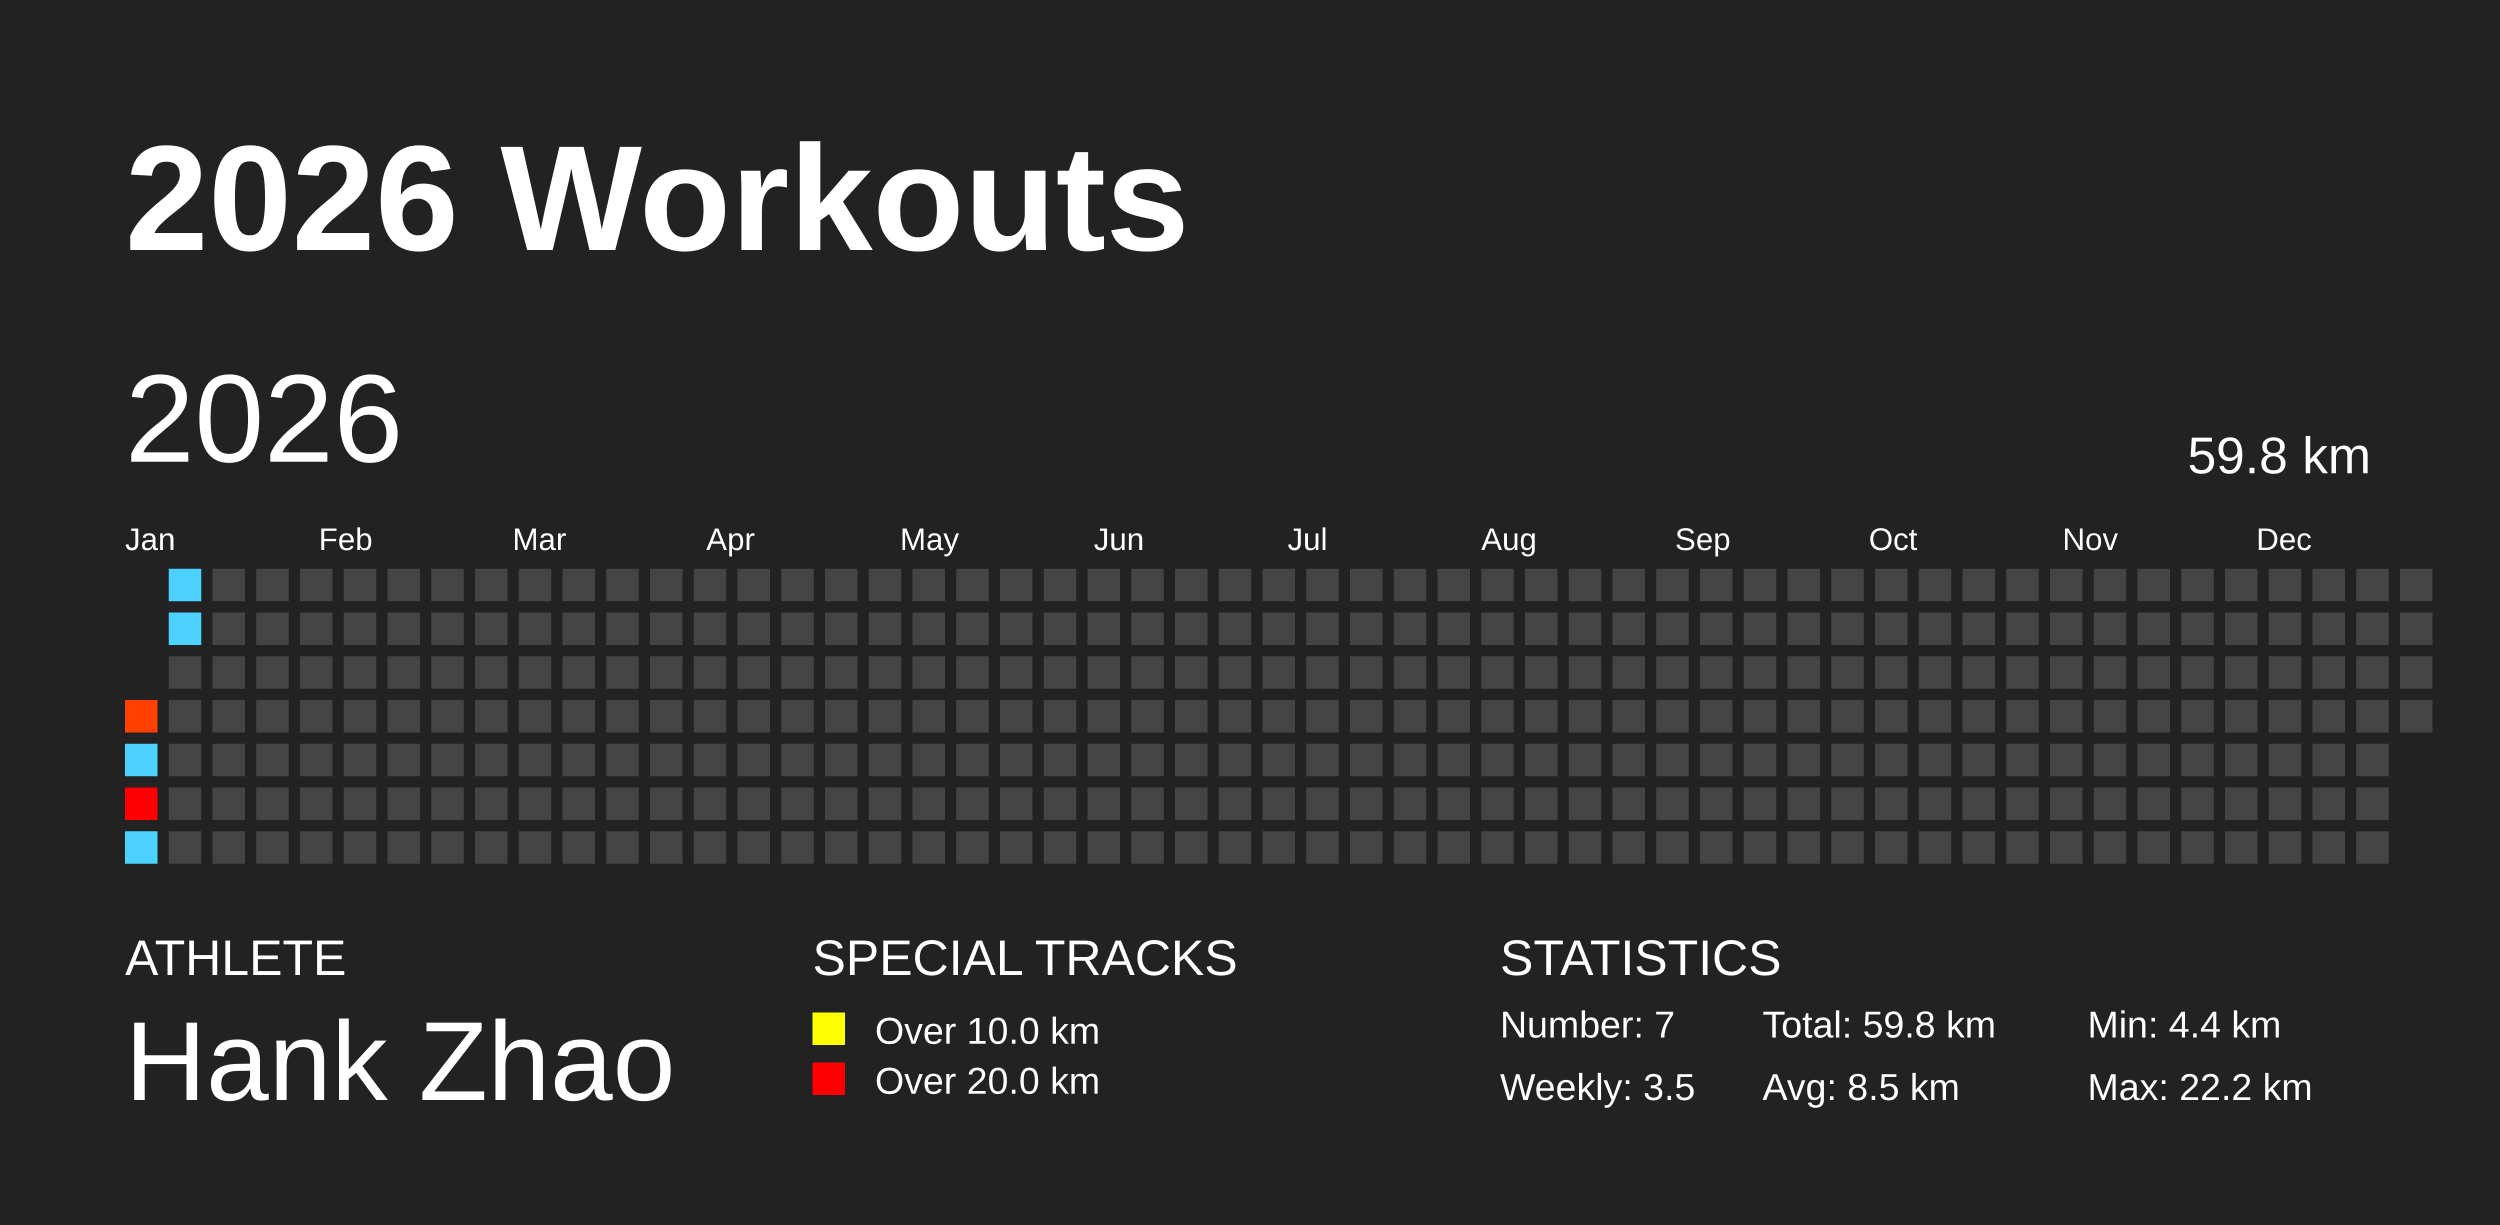
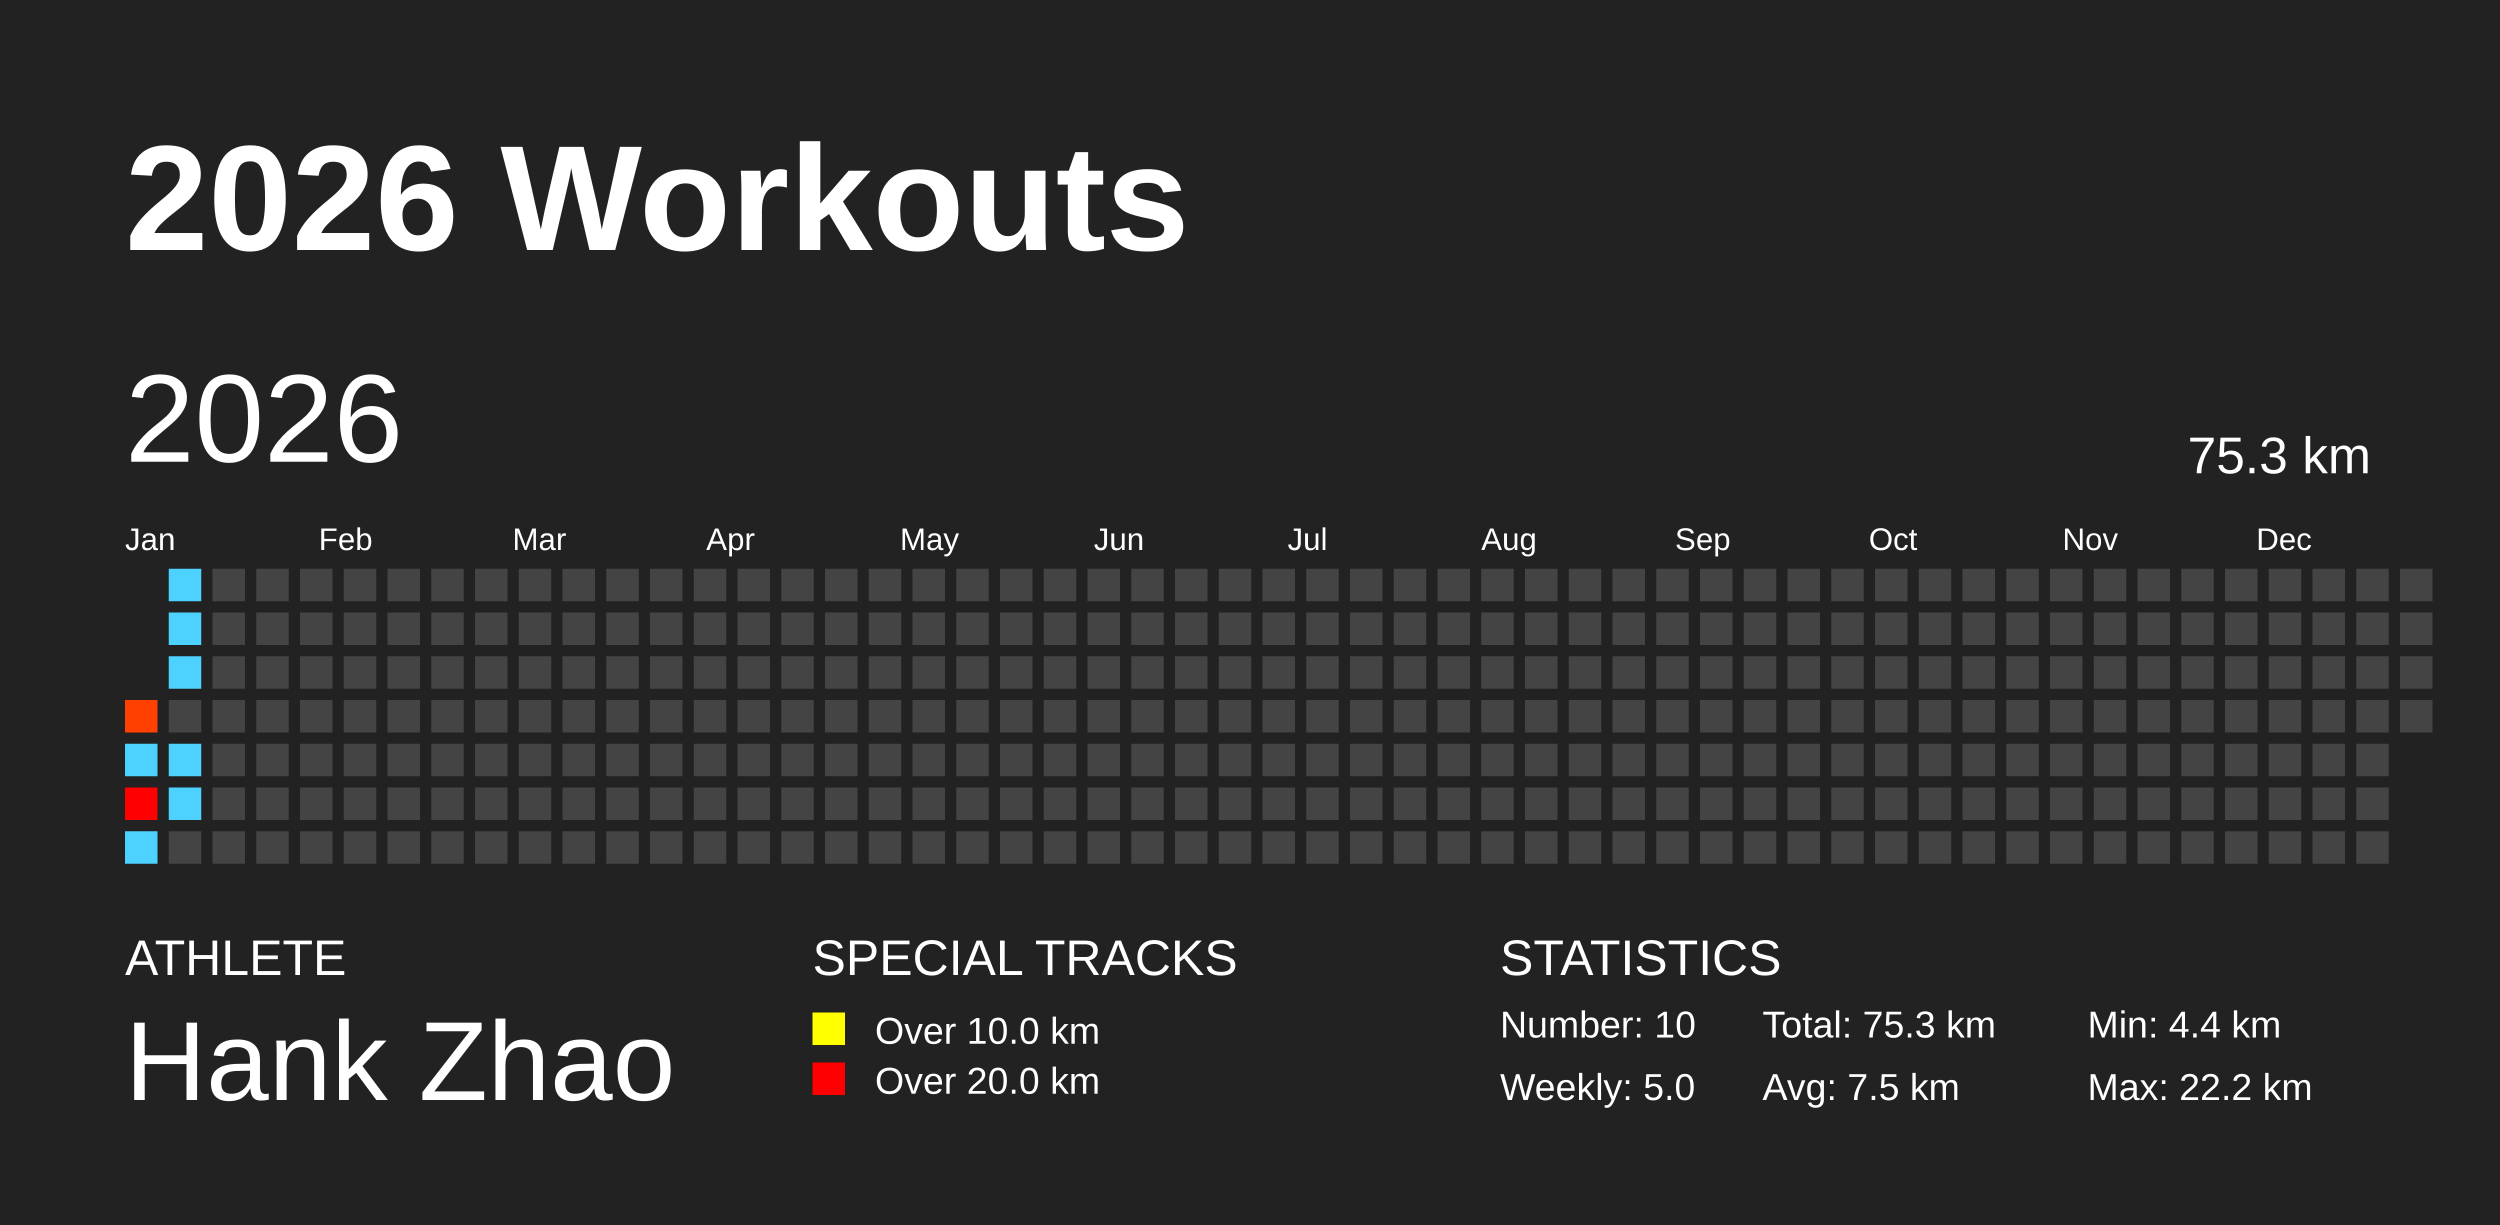
<svg xmlns="http://www.w3.org/2000/svg" baseProfile="full" height="98mm" version="1.1" viewBox="0,0,200,98" width="200mm">
  <defs />
  <rect fill="#222222" height="98" width="200" x="0" y="0" />
  <text fill="#FFFFFF" style="font-size:12px; font-family:Arial; font-weight:bold;" x="10" y="20">2026 Workouts</text>
  <text fill="#FFFFFF" style="font-size:4px; font-family:Arial" x="10" y="78">ATHLETE</text>
  <text fill="#FFFFFF" style="font-size:9px; font-family:Arial" x="10" y="88">Hank Zhao</text>
  <text fill="#FFFFFF" style="font-size:4px; font-family:Arial" x="65" y="78">SPECIAL TRACKS</text>
  <rect fill="yellow" height="2.6" width="2.6" x="65" y="81" />
  <text fill="#FFFFFF" style="font-size:3px; font-family:Arial" x="70" y="83.5">Over 10.0 km</text>
  <rect fill="red" height="2.6" width="2.6" x="65" y="85" />
  <text fill="#FFFFFF" style="font-size:3px; font-family:Arial" x="70" y="87.5">Over 20.0 km</text>
  <text fill="#FFFFFF" style="font-size:4px; font-family:Arial" x="120" y="78">STATISTICS</text>
-   <text fill="#FFFFFF" style="font-size:3px; font-family:Arial" x="120" y="83">Number: 7</text>
-   <text fill="#FFFFFF" style="font-size:3px; font-family:Arial" x="120" y="88">Weekly: 3.5</text>
-   <text fill="#FFFFFF" style="font-size:3px; font-family:Arial" x="141" y="83">Total: 59.8 km</text>
-   <text fill="#FFFFFF" style="font-size:3px; font-family:Arial" x="141" y="88">Avg: 8.5 km</text>
+   <text fill="#FFFFFF" style="font-size:3px; font-family:Arial" x="120" y="83">Number: 10</text>
+   <text fill="#FFFFFF" style="font-size:3px; font-family:Arial" x="120" y="88">Weekly: 5.0</text>
+   <text fill="#FFFFFF" style="font-size:3px; font-family:Arial" x="141" y="83">Total: 75.3 km</text>
+   <text fill="#FFFFFF" style="font-size:3px; font-family:Arial" x="141" y="88">Avg: 7.5 km</text>
  <text fill="#FFFFFF" style="font-size:3px; font-family:Arial" x="167" y="83">Min: 4.4 km</text>
  <text fill="#FFFFFF" style="font-size:3px; font-family:Arial" x="167" y="88">Max: 22.2 km</text>
  <text dominant-baseline="hanging" fill="#FFFFFF" style="font-size:10.0px; font-family:Arial;" x="10" y="30">2026</text>
-   <text dominant-baseline="hanging" fill="#FFFFFF" style="font-size:4.125px; font-family:Arial;" x="175" y="35">59.8 km</text>
+   <text dominant-baseline="hanging" fill="#FFFFFF" style="font-size:4.125px; font-family:Arial;" x="175" y="35">75.3 km</text>
  <text fill="#FFFFFF" style="font-size:2.5px; font-family:Arial" x="10.0" y="44">Jan</text>
  <text fill="#FFFFFF" style="font-size:2.5px; font-family:Arial" x="25.5" y="44">Feb</text>
  <text fill="#FFFFFF" style="font-size:2.5px; font-family:Arial" x="41.0" y="44">Mar</text>
  <text fill="#FFFFFF" style="font-size:2.5px; font-family:Arial" x="56.5" y="44">Apr</text>
  <text fill="#FFFFFF" style="font-size:2.5px; font-family:Arial" x="72.0" y="44">May</text>
  <text fill="#FFFFFF" style="font-size:2.5px; font-family:Arial" x="87.5" y="44">Jun</text>
  <text fill="#FFFFFF" style="font-size:2.5px; font-family:Arial" x="103.0" y="44">Jul</text>
  <text fill="#FFFFFF" style="font-size:2.5px; font-family:Arial" x="118.5" y="44">Aug</text>
  <text fill="#FFFFFF" style="font-size:2.5px; font-family:Arial" x="134.0" y="44">Sep</text>
  <text fill="#FFFFFF" style="font-size:2.5px; font-family:Arial" x="149.5" y="44">Oct</text>
  <text fill="#FFFFFF" style="font-size:2.5px; font-family:Arial" x="165.0" y="44">Nov</text>
  <text fill="#FFFFFF" style="font-size:2.5px; font-family:Arial" x="180.5" y="44">Dec</text>
  <rect fill="#ff4000" height="2.6" width="2.6" x="10.0" y="56.0" />
  <rect fill="#4dd2ff" height="2.6" width="2.6" x="10.0" y="59.5" />
  <rect fill="red" height="2.6" width="2.6" x="10.0" y="63.0" />
  <rect fill="#4dd2ff" height="2.6" width="2.6" x="10.0" y="66.5" />
  <rect fill="#4dd2ff" height="2.6" width="2.6" x="13.5" y="45.5" />
  <rect fill="#4dd2ff" height="2.6" width="2.6" x="13.5" y="49.0" />
-   <rect fill="#444444" height="2.6" width="2.6" x="13.5" y="52.5" />
+   <rect fill="#4dd2ff" height="2.6" width="2.6" x="13.5" y="52.5" />
  <rect fill="#444444" height="2.6" width="2.6" x="13.5" y="56.0" />
-   <rect fill="#444444" height="2.6" width="2.6" x="13.5" y="59.5" />
-   <rect fill="#444444" height="2.6" width="2.6" x="13.5" y="63.0" />
+   <rect fill="#4dd2ff" height="2.6" width="2.6" x="13.5" y="59.5" />
+   <rect fill="#4dd2ff" height="2.6" width="2.6" x="13.5" y="63.0" />
  <rect fill="#444444" height="2.6" width="2.6" x="13.5" y="66.5" />
  <rect fill="#444444" height="2.6" width="2.6" x="17.0" y="45.5" />
  <rect fill="#444444" height="2.6" width="2.6" x="17.0" y="49.0" />
  <rect fill="#444444" height="2.6" width="2.6" x="17.0" y="52.5" />
  <rect fill="#444444" height="2.6" width="2.6" x="17.0" y="56.0" />
  <rect fill="#444444" height="2.6" width="2.6" x="17.0" y="59.5" />
  <rect fill="#444444" height="2.6" width="2.6" x="17.0" y="63.0" />
  <rect fill="#444444" height="2.6" width="2.6" x="17.0" y="66.5" />
  <rect fill="#444444" height="2.6" width="2.6" x="20.5" y="45.5" />
  <rect fill="#444444" height="2.6" width="2.6" x="20.5" y="49.0" />
  <rect fill="#444444" height="2.6" width="2.6" x="20.5" y="52.5" />
  <rect fill="#444444" height="2.6" width="2.6" x="20.5" y="56.0" />
  <rect fill="#444444" height="2.6" width="2.6" x="20.5" y="59.5" />
  <rect fill="#444444" height="2.6" width="2.6" x="20.5" y="63.0" />
  <rect fill="#444444" height="2.6" width="2.6" x="20.5" y="66.5" />
  <rect fill="#444444" height="2.6" width="2.6" x="24.0" y="45.5" />
  <rect fill="#444444" height="2.6" width="2.6" x="24.0" y="49.0" />
  <rect fill="#444444" height="2.6" width="2.6" x="24.0" y="52.5" />
  <rect fill="#444444" height="2.6" width="2.6" x="24.0" y="56.0" />
  <rect fill="#444444" height="2.6" width="2.6" x="24.0" y="59.5" />
  <rect fill="#444444" height="2.6" width="2.6" x="24.0" y="63.0" />
  <rect fill="#444444" height="2.6" width="2.6" x="24.0" y="66.5" />
  <rect fill="#444444" height="2.6" width="2.6" x="27.5" y="45.5" />
  <rect fill="#444444" height="2.6" width="2.6" x="27.5" y="49.0" />
  <rect fill="#444444" height="2.6" width="2.6" x="27.5" y="52.5" />
  <rect fill="#444444" height="2.6" width="2.6" x="27.5" y="56.0" />
  <rect fill="#444444" height="2.6" width="2.6" x="27.5" y="59.5" />
  <rect fill="#444444" height="2.6" width="2.6" x="27.5" y="63.0" />
  <rect fill="#444444" height="2.6" width="2.6" x="27.5" y="66.5" />
  <rect fill="#444444" height="2.6" width="2.6" x="31.0" y="45.5" />
  <rect fill="#444444" height="2.6" width="2.6" x="31.0" y="49.0" />
  <rect fill="#444444" height="2.6" width="2.6" x="31.0" y="52.5" />
  <rect fill="#444444" height="2.6" width="2.6" x="31.0" y="56.0" />
  <rect fill="#444444" height="2.6" width="2.6" x="31.0" y="59.5" />
  <rect fill="#444444" height="2.6" width="2.6" x="31.0" y="63.0" />
  <rect fill="#444444" height="2.6" width="2.6" x="31.0" y="66.5" />
  <rect fill="#444444" height="2.6" width="2.6" x="34.5" y="45.5" />
  <rect fill="#444444" height="2.6" width="2.6" x="34.5" y="49.0" />
  <rect fill="#444444" height="2.6" width="2.6" x="34.5" y="52.5" />
  <rect fill="#444444" height="2.6" width="2.6" x="34.5" y="56.0" />
  <rect fill="#444444" height="2.6" width="2.6" x="34.5" y="59.5" />
  <rect fill="#444444" height="2.6" width="2.6" x="34.5" y="63.0" />
  <rect fill="#444444" height="2.6" width="2.6" x="34.5" y="66.5" />
  <rect fill="#444444" height="2.6" width="2.6" x="38.0" y="45.5" />
  <rect fill="#444444" height="2.6" width="2.6" x="38.0" y="49.0" />
  <rect fill="#444444" height="2.6" width="2.6" x="38.0" y="52.5" />
  <rect fill="#444444" height="2.6" width="2.6" x="38.0" y="56.0" />
  <rect fill="#444444" height="2.6" width="2.6" x="38.0" y="59.5" />
  <rect fill="#444444" height="2.6" width="2.6" x="38.0" y="63.0" />
  <rect fill="#444444" height="2.6" width="2.6" x="38.0" y="66.5" />
  <rect fill="#444444" height="2.6" width="2.6" x="41.5" y="45.5" />
  <rect fill="#444444" height="2.6" width="2.6" x="41.5" y="49.0" />
  <rect fill="#444444" height="2.6" width="2.6" x="41.5" y="52.5" />
  <rect fill="#444444" height="2.6" width="2.6" x="41.5" y="56.0" />
  <rect fill="#444444" height="2.6" width="2.6" x="41.5" y="59.5" />
  <rect fill="#444444" height="2.6" width="2.6" x="41.5" y="63.0" />
  <rect fill="#444444" height="2.6" width="2.6" x="41.5" y="66.5" />
  <rect fill="#444444" height="2.6" width="2.6" x="45.0" y="45.5" />
  <rect fill="#444444" height="2.6" width="2.6" x="45.0" y="49.0" />
  <rect fill="#444444" height="2.6" width="2.6" x="45.0" y="52.5" />
  <rect fill="#444444" height="2.6" width="2.6" x="45.0" y="56.0" />
  <rect fill="#444444" height="2.6" width="2.6" x="45.0" y="59.5" />
  <rect fill="#444444" height="2.6" width="2.6" x="45.0" y="63.0" />
  <rect fill="#444444" height="2.6" width="2.6" x="45.0" y="66.5" />
  <rect fill="#444444" height="2.6" width="2.6" x="48.5" y="45.5" />
  <rect fill="#444444" height="2.6" width="2.6" x="48.5" y="49.0" />
  <rect fill="#444444" height="2.6" width="2.6" x="48.5" y="52.5" />
  <rect fill="#444444" height="2.6" width="2.6" x="48.5" y="56.0" />
  <rect fill="#444444" height="2.6" width="2.6" x="48.5" y="59.5" />
  <rect fill="#444444" height="2.6" width="2.6" x="48.5" y="63.0" />
  <rect fill="#444444" height="2.6" width="2.6" x="48.5" y="66.5" />
  <rect fill="#444444" height="2.6" width="2.6" x="52.0" y="45.5" />
  <rect fill="#444444" height="2.6" width="2.6" x="52.0" y="49.0" />
  <rect fill="#444444" height="2.6" width="2.6" x="52.0" y="52.5" />
  <rect fill="#444444" height="2.6" width="2.6" x="52.0" y="56.0" />
  <rect fill="#444444" height="2.6" width="2.6" x="52.0" y="59.5" />
  <rect fill="#444444" height="2.6" width="2.6" x="52.0" y="63.0" />
  <rect fill="#444444" height="2.6" width="2.6" x="52.0" y="66.5" />
  <rect fill="#444444" height="2.6" width="2.6" x="55.5" y="45.5" />
  <rect fill="#444444" height="2.6" width="2.6" x="55.5" y="49.0" />
  <rect fill="#444444" height="2.6" width="2.6" x="55.5" y="52.5" />
  <rect fill="#444444" height="2.6" width="2.6" x="55.5" y="56.0" />
  <rect fill="#444444" height="2.6" width="2.6" x="55.5" y="59.5" />
  <rect fill="#444444" height="2.6" width="2.6" x="55.5" y="63.0" />
  <rect fill="#444444" height="2.6" width="2.6" x="55.5" y="66.5" />
  <rect fill="#444444" height="2.6" width="2.6" x="59.0" y="45.5" />
  <rect fill="#444444" height="2.6" width="2.6" x="59.0" y="49.0" />
  <rect fill="#444444" height="2.6" width="2.6" x="59.0" y="52.5" />
  <rect fill="#444444" height="2.6" width="2.6" x="59.0" y="56.0" />
  <rect fill="#444444" height="2.6" width="2.6" x="59.0" y="59.5" />
  <rect fill="#444444" height="2.6" width="2.6" x="59.0" y="63.0" />
  <rect fill="#444444" height="2.6" width="2.6" x="59.0" y="66.5" />
  <rect fill="#444444" height="2.6" width="2.6" x="62.5" y="45.5" />
  <rect fill="#444444" height="2.6" width="2.6" x="62.5" y="49.0" />
  <rect fill="#444444" height="2.6" width="2.6" x="62.5" y="52.5" />
  <rect fill="#444444" height="2.6" width="2.6" x="62.5" y="56.0" />
  <rect fill="#444444" height="2.6" width="2.6" x="62.5" y="59.5" />
  <rect fill="#444444" height="2.6" width="2.6" x="62.5" y="63.0" />
  <rect fill="#444444" height="2.6" width="2.6" x="62.5" y="66.5" />
  <rect fill="#444444" height="2.6" width="2.6" x="66.0" y="45.5" />
  <rect fill="#444444" height="2.6" width="2.6" x="66.0" y="49.0" />
  <rect fill="#444444" height="2.6" width="2.6" x="66.0" y="52.5" />
  <rect fill="#444444" height="2.6" width="2.6" x="66.0" y="56.0" />
  <rect fill="#444444" height="2.6" width="2.6" x="66.0" y="59.5" />
  <rect fill="#444444" height="2.6" width="2.6" x="66.0" y="63.0" />
  <rect fill="#444444" height="2.6" width="2.6" x="66.0" y="66.5" />
  <rect fill="#444444" height="2.6" width="2.6" x="69.5" y="45.5" />
  <rect fill="#444444" height="2.6" width="2.6" x="69.5" y="49.0" />
  <rect fill="#444444" height="2.6" width="2.6" x="69.5" y="52.5" />
  <rect fill="#444444" height="2.6" width="2.6" x="69.5" y="56.0" />
  <rect fill="#444444" height="2.6" width="2.6" x="69.5" y="59.5" />
  <rect fill="#444444" height="2.6" width="2.6" x="69.5" y="63.0" />
  <rect fill="#444444" height="2.6" width="2.6" x="69.5" y="66.5" />
  <rect fill="#444444" height="2.6" width="2.6" x="73.0" y="45.5" />
  <rect fill="#444444" height="2.6" width="2.6" x="73.0" y="49.0" />
  <rect fill="#444444" height="2.6" width="2.6" x="73.0" y="52.5" />
  <rect fill="#444444" height="2.6" width="2.6" x="73.0" y="56.0" />
  <rect fill="#444444" height="2.6" width="2.6" x="73.0" y="59.5" />
  <rect fill="#444444" height="2.6" width="2.6" x="73.0" y="63.0" />
  <rect fill="#444444" height="2.6" width="2.6" x="73.0" y="66.5" />
  <rect fill="#444444" height="2.6" width="2.6" x="76.5" y="45.5" />
  <rect fill="#444444" height="2.6" width="2.6" x="76.5" y="49.0" />
  <rect fill="#444444" height="2.6" width="2.6" x="76.5" y="52.5" />
  <rect fill="#444444" height="2.6" width="2.6" x="76.5" y="56.0" />
  <rect fill="#444444" height="2.6" width="2.6" x="76.5" y="59.5" />
  <rect fill="#444444" height="2.6" width="2.6" x="76.5" y="63.0" />
  <rect fill="#444444" height="2.6" width="2.6" x="76.5" y="66.5" />
  <rect fill="#444444" height="2.6" width="2.6" x="80.0" y="45.5" />
  <rect fill="#444444" height="2.6" width="2.6" x="80.0" y="49.0" />
  <rect fill="#444444" height="2.6" width="2.6" x="80.0" y="52.5" />
  <rect fill="#444444" height="2.6" width="2.6" x="80.0" y="56.0" />
  <rect fill="#444444" height="2.6" width="2.6" x="80.0" y="59.5" />
  <rect fill="#444444" height="2.6" width="2.6" x="80.0" y="63.0" />
  <rect fill="#444444" height="2.6" width="2.6" x="80.0" y="66.5" />
  <rect fill="#444444" height="2.6" width="2.6" x="83.5" y="45.5" />
  <rect fill="#444444" height="2.6" width="2.6" x="83.5" y="49.0" />
  <rect fill="#444444" height="2.6" width="2.6" x="83.5" y="52.5" />
  <rect fill="#444444" height="2.6" width="2.6" x="83.5" y="56.0" />
  <rect fill="#444444" height="2.6" width="2.6" x="83.5" y="59.5" />
  <rect fill="#444444" height="2.6" width="2.6" x="83.5" y="63.0" />
  <rect fill="#444444" height="2.6" width="2.6" x="83.5" y="66.5" />
  <rect fill="#444444" height="2.6" width="2.6" x="87.0" y="45.5" />
  <rect fill="#444444" height="2.6" width="2.6" x="87.0" y="49.0" />
  <rect fill="#444444" height="2.6" width="2.6" x="87.0" y="52.5" />
  <rect fill="#444444" height="2.6" width="2.6" x="87.0" y="56.0" />
  <rect fill="#444444" height="2.6" width="2.6" x="87.0" y="59.5" />
  <rect fill="#444444" height="2.6" width="2.6" x="87.0" y="63.0" />
  <rect fill="#444444" height="2.6" width="2.6" x="87.0" y="66.5" />
  <rect fill="#444444" height="2.6" width="2.6" x="90.5" y="45.5" />
  <rect fill="#444444" height="2.6" width="2.6" x="90.5" y="49.0" />
  <rect fill="#444444" height="2.6" width="2.6" x="90.5" y="52.5" />
  <rect fill="#444444" height="2.6" width="2.6" x="90.5" y="56.0" />
  <rect fill="#444444" height="2.6" width="2.6" x="90.5" y="59.5" />
  <rect fill="#444444" height="2.6" width="2.6" x="90.5" y="63.0" />
  <rect fill="#444444" height="2.6" width="2.6" x="90.5" y="66.5" />
  <rect fill="#444444" height="2.6" width="2.6" x="94.0" y="45.5" />
  <rect fill="#444444" height="2.6" width="2.6" x="94.0" y="49.0" />
  <rect fill="#444444" height="2.6" width="2.6" x="94.0" y="52.5" />
  <rect fill="#444444" height="2.6" width="2.6" x="94.0" y="56.0" />
  <rect fill="#444444" height="2.6" width="2.6" x="94.0" y="59.5" />
  <rect fill="#444444" height="2.6" width="2.6" x="94.0" y="63.0" />
  <rect fill="#444444" height="2.6" width="2.6" x="94.0" y="66.5" />
  <rect fill="#444444" height="2.6" width="2.6" x="97.5" y="45.5" />
  <rect fill="#444444" height="2.6" width="2.6" x="97.5" y="49.0" />
  <rect fill="#444444" height="2.6" width="2.6" x="97.5" y="52.5" />
  <rect fill="#444444" height="2.6" width="2.6" x="97.5" y="56.0" />
  <rect fill="#444444" height="2.6" width="2.6" x="97.5" y="59.5" />
  <rect fill="#444444" height="2.6" width="2.6" x="97.5" y="63.0" />
  <rect fill="#444444" height="2.6" width="2.6" x="97.5" y="66.5" />
  <rect fill="#444444" height="2.6" width="2.6" x="101.0" y="45.5" />
  <rect fill="#444444" height="2.6" width="2.6" x="101.0" y="49.0" />
  <rect fill="#444444" height="2.6" width="2.6" x="101.0" y="52.5" />
  <rect fill="#444444" height="2.6" width="2.6" x="101.0" y="56.0" />
  <rect fill="#444444" height="2.6" width="2.6" x="101.0" y="59.5" />
  <rect fill="#444444" height="2.6" width="2.6" x="101.0" y="63.0" />
  <rect fill="#444444" height="2.6" width="2.6" x="101.0" y="66.5" />
  <rect fill="#444444" height="2.6" width="2.6" x="104.5" y="45.5" />
  <rect fill="#444444" height="2.6" width="2.6" x="104.5" y="49.0" />
  <rect fill="#444444" height="2.6" width="2.6" x="104.5" y="52.5" />
  <rect fill="#444444" height="2.6" width="2.6" x="104.5" y="56.0" />
  <rect fill="#444444" height="2.6" width="2.6" x="104.5" y="59.5" />
  <rect fill="#444444" height="2.6" width="2.6" x="104.5" y="63.0" />
  <rect fill="#444444" height="2.6" width="2.6" x="104.5" y="66.5" />
  <rect fill="#444444" height="2.6" width="2.6" x="108.0" y="45.5" />
  <rect fill="#444444" height="2.6" width="2.6" x="108.0" y="49.0" />
  <rect fill="#444444" height="2.6" width="2.6" x="108.0" y="52.5" />
  <rect fill="#444444" height="2.6" width="2.6" x="108.0" y="56.0" />
  <rect fill="#444444" height="2.6" width="2.6" x="108.0" y="59.5" />
  <rect fill="#444444" height="2.6" width="2.6" x="108.0" y="63.0" />
  <rect fill="#444444" height="2.6" width="2.6" x="108.0" y="66.5" />
  <rect fill="#444444" height="2.6" width="2.6" x="111.5" y="45.5" />
  <rect fill="#444444" height="2.6" width="2.6" x="111.5" y="49.0" />
  <rect fill="#444444" height="2.6" width="2.6" x="111.5" y="52.5" />
  <rect fill="#444444" height="2.6" width="2.6" x="111.5" y="56.0" />
  <rect fill="#444444" height="2.6" width="2.6" x="111.5" y="59.5" />
  <rect fill="#444444" height="2.6" width="2.6" x="111.5" y="63.0" />
  <rect fill="#444444" height="2.6" width="2.6" x="111.5" y="66.5" />
  <rect fill="#444444" height="2.6" width="2.6" x="115.0" y="45.5" />
  <rect fill="#444444" height="2.6" width="2.6" x="115.0" y="49.0" />
  <rect fill="#444444" height="2.6" width="2.6" x="115.0" y="52.5" />
  <rect fill="#444444" height="2.6" width="2.6" x="115.0" y="56.0" />
  <rect fill="#444444" height="2.6" width="2.6" x="115.0" y="59.5" />
  <rect fill="#444444" height="2.6" width="2.6" x="115.0" y="63.0" />
  <rect fill="#444444" height="2.6" width="2.6" x="115.0" y="66.5" />
  <rect fill="#444444" height="2.6" width="2.6" x="118.5" y="45.5" />
  <rect fill="#444444" height="2.6" width="2.6" x="118.5" y="49.0" />
  <rect fill="#444444" height="2.6" width="2.6" x="118.5" y="52.5" />
  <rect fill="#444444" height="2.6" width="2.6" x="118.5" y="56.0" />
  <rect fill="#444444" height="2.6" width="2.6" x="118.5" y="59.5" />
  <rect fill="#444444" height="2.6" width="2.6" x="118.5" y="63.0" />
  <rect fill="#444444" height="2.6" width="2.6" x="118.5" y="66.5" />
  <rect fill="#444444" height="2.6" width="2.6" x="122.0" y="45.5" />
  <rect fill="#444444" height="2.6" width="2.6" x="122.0" y="49.0" />
  <rect fill="#444444" height="2.6" width="2.6" x="122.0" y="52.5" />
  <rect fill="#444444" height="2.6" width="2.6" x="122.0" y="56.0" />
  <rect fill="#444444" height="2.6" width="2.6" x="122.0" y="59.5" />
  <rect fill="#444444" height="2.6" width="2.6" x="122.0" y="63.0" />
  <rect fill="#444444" height="2.6" width="2.6" x="122.0" y="66.5" />
  <rect fill="#444444" height="2.6" width="2.6" x="125.5" y="45.5" />
  <rect fill="#444444" height="2.6" width="2.6" x="125.5" y="49.0" />
  <rect fill="#444444" height="2.6" width="2.6" x="125.5" y="52.5" />
  <rect fill="#444444" height="2.6" width="2.6" x="125.5" y="56.0" />
  <rect fill="#444444" height="2.6" width="2.6" x="125.5" y="59.5" />
  <rect fill="#444444" height="2.6" width="2.6" x="125.5" y="63.0" />
  <rect fill="#444444" height="2.6" width="2.6" x="125.5" y="66.5" />
  <rect fill="#444444" height="2.6" width="2.6" x="129.0" y="45.5" />
  <rect fill="#444444" height="2.6" width="2.6" x="129.0" y="49.0" />
  <rect fill="#444444" height="2.6" width="2.6" x="129.0" y="52.5" />
  <rect fill="#444444" height="2.6" width="2.6" x="129.0" y="56.0" />
  <rect fill="#444444" height="2.6" width="2.6" x="129.0" y="59.5" />
  <rect fill="#444444" height="2.6" width="2.6" x="129.0" y="63.0" />
  <rect fill="#444444" height="2.6" width="2.6" x="129.0" y="66.5" />
  <rect fill="#444444" height="2.6" width="2.6" x="132.5" y="45.5" />
  <rect fill="#444444" height="2.6" width="2.6" x="132.5" y="49.0" />
  <rect fill="#444444" height="2.6" width="2.6" x="132.5" y="52.5" />
  <rect fill="#444444" height="2.6" width="2.6" x="132.5" y="56.0" />
  <rect fill="#444444" height="2.6" width="2.6" x="132.5" y="59.5" />
  <rect fill="#444444" height="2.6" width="2.6" x="132.5" y="63.0" />
  <rect fill="#444444" height="2.6" width="2.6" x="132.5" y="66.5" />
  <rect fill="#444444" height="2.6" width="2.6" x="136.0" y="45.5" />
  <rect fill="#444444" height="2.6" width="2.6" x="136.0" y="49.0" />
  <rect fill="#444444" height="2.6" width="2.6" x="136.0" y="52.5" />
  <rect fill="#444444" height="2.6" width="2.6" x="136.0" y="56.0" />
  <rect fill="#444444" height="2.6" width="2.6" x="136.0" y="59.5" />
  <rect fill="#444444" height="2.6" width="2.6" x="136.0" y="63.0" />
  <rect fill="#444444" height="2.6" width="2.6" x="136.0" y="66.5" />
  <rect fill="#444444" height="2.6" width="2.6" x="139.5" y="45.5" />
  <rect fill="#444444" height="2.6" width="2.6" x="139.5" y="49.0" />
  <rect fill="#444444" height="2.6" width="2.6" x="139.5" y="52.5" />
  <rect fill="#444444" height="2.6" width="2.6" x="139.5" y="56.0" />
  <rect fill="#444444" height="2.6" width="2.6" x="139.5" y="59.5" />
  <rect fill="#444444" height="2.6" width="2.6" x="139.5" y="63.0" />
  <rect fill="#444444" height="2.6" width="2.6" x="139.5" y="66.5" />
  <rect fill="#444444" height="2.6" width="2.6" x="143.0" y="45.5" />
  <rect fill="#444444" height="2.6" width="2.6" x="143.0" y="49.0" />
  <rect fill="#444444" height="2.6" width="2.6" x="143.0" y="52.5" />
  <rect fill="#444444" height="2.6" width="2.6" x="143.0" y="56.0" />
  <rect fill="#444444" height="2.6" width="2.6" x="143.0" y="59.5" />
  <rect fill="#444444" height="2.6" width="2.6" x="143.0" y="63.0" />
  <rect fill="#444444" height="2.6" width="2.6" x="143.0" y="66.5" />
  <rect fill="#444444" height="2.6" width="2.6" x="146.5" y="45.5" />
  <rect fill="#444444" height="2.6" width="2.6" x="146.5" y="49.0" />
  <rect fill="#444444" height="2.6" width="2.6" x="146.5" y="52.5" />
  <rect fill="#444444" height="2.6" width="2.6" x="146.5" y="56.0" />
  <rect fill="#444444" height="2.6" width="2.6" x="146.5" y="59.5" />
  <rect fill="#444444" height="2.6" width="2.6" x="146.5" y="63.0" />
  <rect fill="#444444" height="2.6" width="2.6" x="146.5" y="66.5" />
  <rect fill="#444444" height="2.6" width="2.6" x="150.0" y="45.5" />
  <rect fill="#444444" height="2.6" width="2.6" x="150.0" y="49.0" />
  <rect fill="#444444" height="2.6" width="2.6" x="150.0" y="52.5" />
  <rect fill="#444444" height="2.6" width="2.6" x="150.0" y="56.0" />
  <rect fill="#444444" height="2.6" width="2.6" x="150.0" y="59.5" />
  <rect fill="#444444" height="2.6" width="2.6" x="150.0" y="63.0" />
  <rect fill="#444444" height="2.6" width="2.6" x="150.0" y="66.5" />
  <rect fill="#444444" height="2.6" width="2.6" x="153.5" y="45.5" />
  <rect fill="#444444" height="2.6" width="2.6" x="153.5" y="49.0" />
  <rect fill="#444444" height="2.6" width="2.6" x="153.5" y="52.5" />
  <rect fill="#444444" height="2.6" width="2.6" x="153.5" y="56.0" />
  <rect fill="#444444" height="2.6" width="2.6" x="153.5" y="59.5" />
  <rect fill="#444444" height="2.6" width="2.6" x="153.5" y="63.0" />
  <rect fill="#444444" height="2.6" width="2.6" x="153.5" y="66.5" />
  <rect fill="#444444" height="2.6" width="2.6" x="157.0" y="45.5" />
  <rect fill="#444444" height="2.6" width="2.6" x="157.0" y="49.0" />
  <rect fill="#444444" height="2.6" width="2.6" x="157.0" y="52.5" />
  <rect fill="#444444" height="2.6" width="2.6" x="157.0" y="56.0" />
  <rect fill="#444444" height="2.6" width="2.6" x="157.0" y="59.5" />
  <rect fill="#444444" height="2.6" width="2.6" x="157.0" y="63.0" />
  <rect fill="#444444" height="2.6" width="2.6" x="157.0" y="66.5" />
  <rect fill="#444444" height="2.6" width="2.6" x="160.5" y="45.5" />
  <rect fill="#444444" height="2.6" width="2.6" x="160.5" y="49.0" />
  <rect fill="#444444" height="2.6" width="2.6" x="160.5" y="52.5" />
  <rect fill="#444444" height="2.6" width="2.6" x="160.5" y="56.0" />
  <rect fill="#444444" height="2.6" width="2.6" x="160.5" y="59.5" />
  <rect fill="#444444" height="2.6" width="2.6" x="160.5" y="63.0" />
  <rect fill="#444444" height="2.6" width="2.6" x="160.5" y="66.5" />
  <rect fill="#444444" height="2.6" width="2.6" x="164.0" y="45.5" />
  <rect fill="#444444" height="2.6" width="2.6" x="164.0" y="49.0" />
  <rect fill="#444444" height="2.6" width="2.6" x="164.0" y="52.5" />
  <rect fill="#444444" height="2.6" width="2.6" x="164.0" y="56.0" />
  <rect fill="#444444" height="2.6" width="2.6" x="164.0" y="59.5" />
  <rect fill="#444444" height="2.6" width="2.6" x="164.0" y="63.0" />
  <rect fill="#444444" height="2.6" width="2.6" x="164.0" y="66.5" />
  <rect fill="#444444" height="2.6" width="2.6" x="167.5" y="45.5" />
  <rect fill="#444444" height="2.6" width="2.6" x="167.5" y="49.0" />
  <rect fill="#444444" height="2.6" width="2.6" x="167.5" y="52.5" />
  <rect fill="#444444" height="2.6" width="2.6" x="167.5" y="56.0" />
  <rect fill="#444444" height="2.6" width="2.6" x="167.5" y="59.5" />
  <rect fill="#444444" height="2.6" width="2.6" x="167.5" y="63.0" />
  <rect fill="#444444" height="2.6" width="2.6" x="167.5" y="66.5" />
  <rect fill="#444444" height="2.6" width="2.6" x="171.0" y="45.5" />
  <rect fill="#444444" height="2.6" width="2.6" x="171.0" y="49.0" />
  <rect fill="#444444" height="2.6" width="2.6" x="171.0" y="52.5" />
  <rect fill="#444444" height="2.6" width="2.6" x="171.0" y="56.0" />
  <rect fill="#444444" height="2.6" width="2.6" x="171.0" y="59.5" />
  <rect fill="#444444" height="2.6" width="2.6" x="171.0" y="63.0" />
  <rect fill="#444444" height="2.6" width="2.6" x="171.0" y="66.5" />
  <rect fill="#444444" height="2.6" width="2.6" x="174.5" y="45.5" />
  <rect fill="#444444" height="2.6" width="2.6" x="174.5" y="49.0" />
  <rect fill="#444444" height="2.6" width="2.6" x="174.5" y="52.5" />
  <rect fill="#444444" height="2.6" width="2.6" x="174.5" y="56.0" />
  <rect fill="#444444" height="2.6" width="2.6" x="174.5" y="59.5" />
  <rect fill="#444444" height="2.6" width="2.6" x="174.5" y="63.0" />
  <rect fill="#444444" height="2.6" width="2.6" x="174.5" y="66.5" />
  <rect fill="#444444" height="2.6" width="2.6" x="178.0" y="45.5" />
  <rect fill="#444444" height="2.6" width="2.6" x="178.0" y="49.0" />
  <rect fill="#444444" height="2.6" width="2.6" x="178.0" y="52.5" />
  <rect fill="#444444" height="2.6" width="2.6" x="178.0" y="56.0" />
  <rect fill="#444444" height="2.6" width="2.6" x="178.0" y="59.5" />
  <rect fill="#444444" height="2.6" width="2.6" x="178.0" y="63.0" />
  <rect fill="#444444" height="2.6" width="2.6" x="178.0" y="66.5" />
  <rect fill="#444444" height="2.6" width="2.6" x="181.5" y="45.5" />
  <rect fill="#444444" height="2.6" width="2.6" x="181.5" y="49.0" />
  <rect fill="#444444" height="2.6" width="2.6" x="181.5" y="52.5" />
  <rect fill="#444444" height="2.6" width="2.6" x="181.5" y="56.0" />
  <rect fill="#444444" height="2.6" width="2.6" x="181.5" y="59.5" />
  <rect fill="#444444" height="2.6" width="2.6" x="181.5" y="63.0" />
  <rect fill="#444444" height="2.6" width="2.6" x="181.5" y="66.5" />
  <rect fill="#444444" height="2.6" width="2.6" x="185.0" y="45.5" />
  <rect fill="#444444" height="2.6" width="2.6" x="185.0" y="49.0" />
  <rect fill="#444444" height="2.6" width="2.6" x="185.0" y="52.5" />
  <rect fill="#444444" height="2.6" width="2.6" x="185.0" y="56.0" />
  <rect fill="#444444" height="2.6" width="2.6" x="185.0" y="59.5" />
  <rect fill="#444444" height="2.6" width="2.6" x="185.0" y="63.0" />
  <rect fill="#444444" height="2.6" width="2.6" x="185.0" y="66.5" />
  <rect fill="#444444" height="2.6" width="2.6" x="188.5" y="45.5" />
  <rect fill="#444444" height="2.6" width="2.6" x="188.5" y="49.0" />
  <rect fill="#444444" height="2.6" width="2.6" x="188.5" y="52.5" />
  <rect fill="#444444" height="2.6" width="2.6" x="188.5" y="56.0" />
  <rect fill="#444444" height="2.6" width="2.6" x="188.5" y="59.5" />
  <rect fill="#444444" height="2.6" width="2.6" x="188.5" y="63.0" />
  <rect fill="#444444" height="2.6" width="2.6" x="188.5" y="66.5" />
  <rect fill="#444444" height="2.6" width="2.6" x="192.0" y="45.5" />
  <rect fill="#444444" height="2.6" width="2.6" x="192.0" y="49.0" />
  <rect fill="#444444" height="2.6" width="2.6" x="192.0" y="52.5" />
  <rect fill="#444444" height="2.6" width="2.6" x="192.0" y="56.0" />
</svg>
